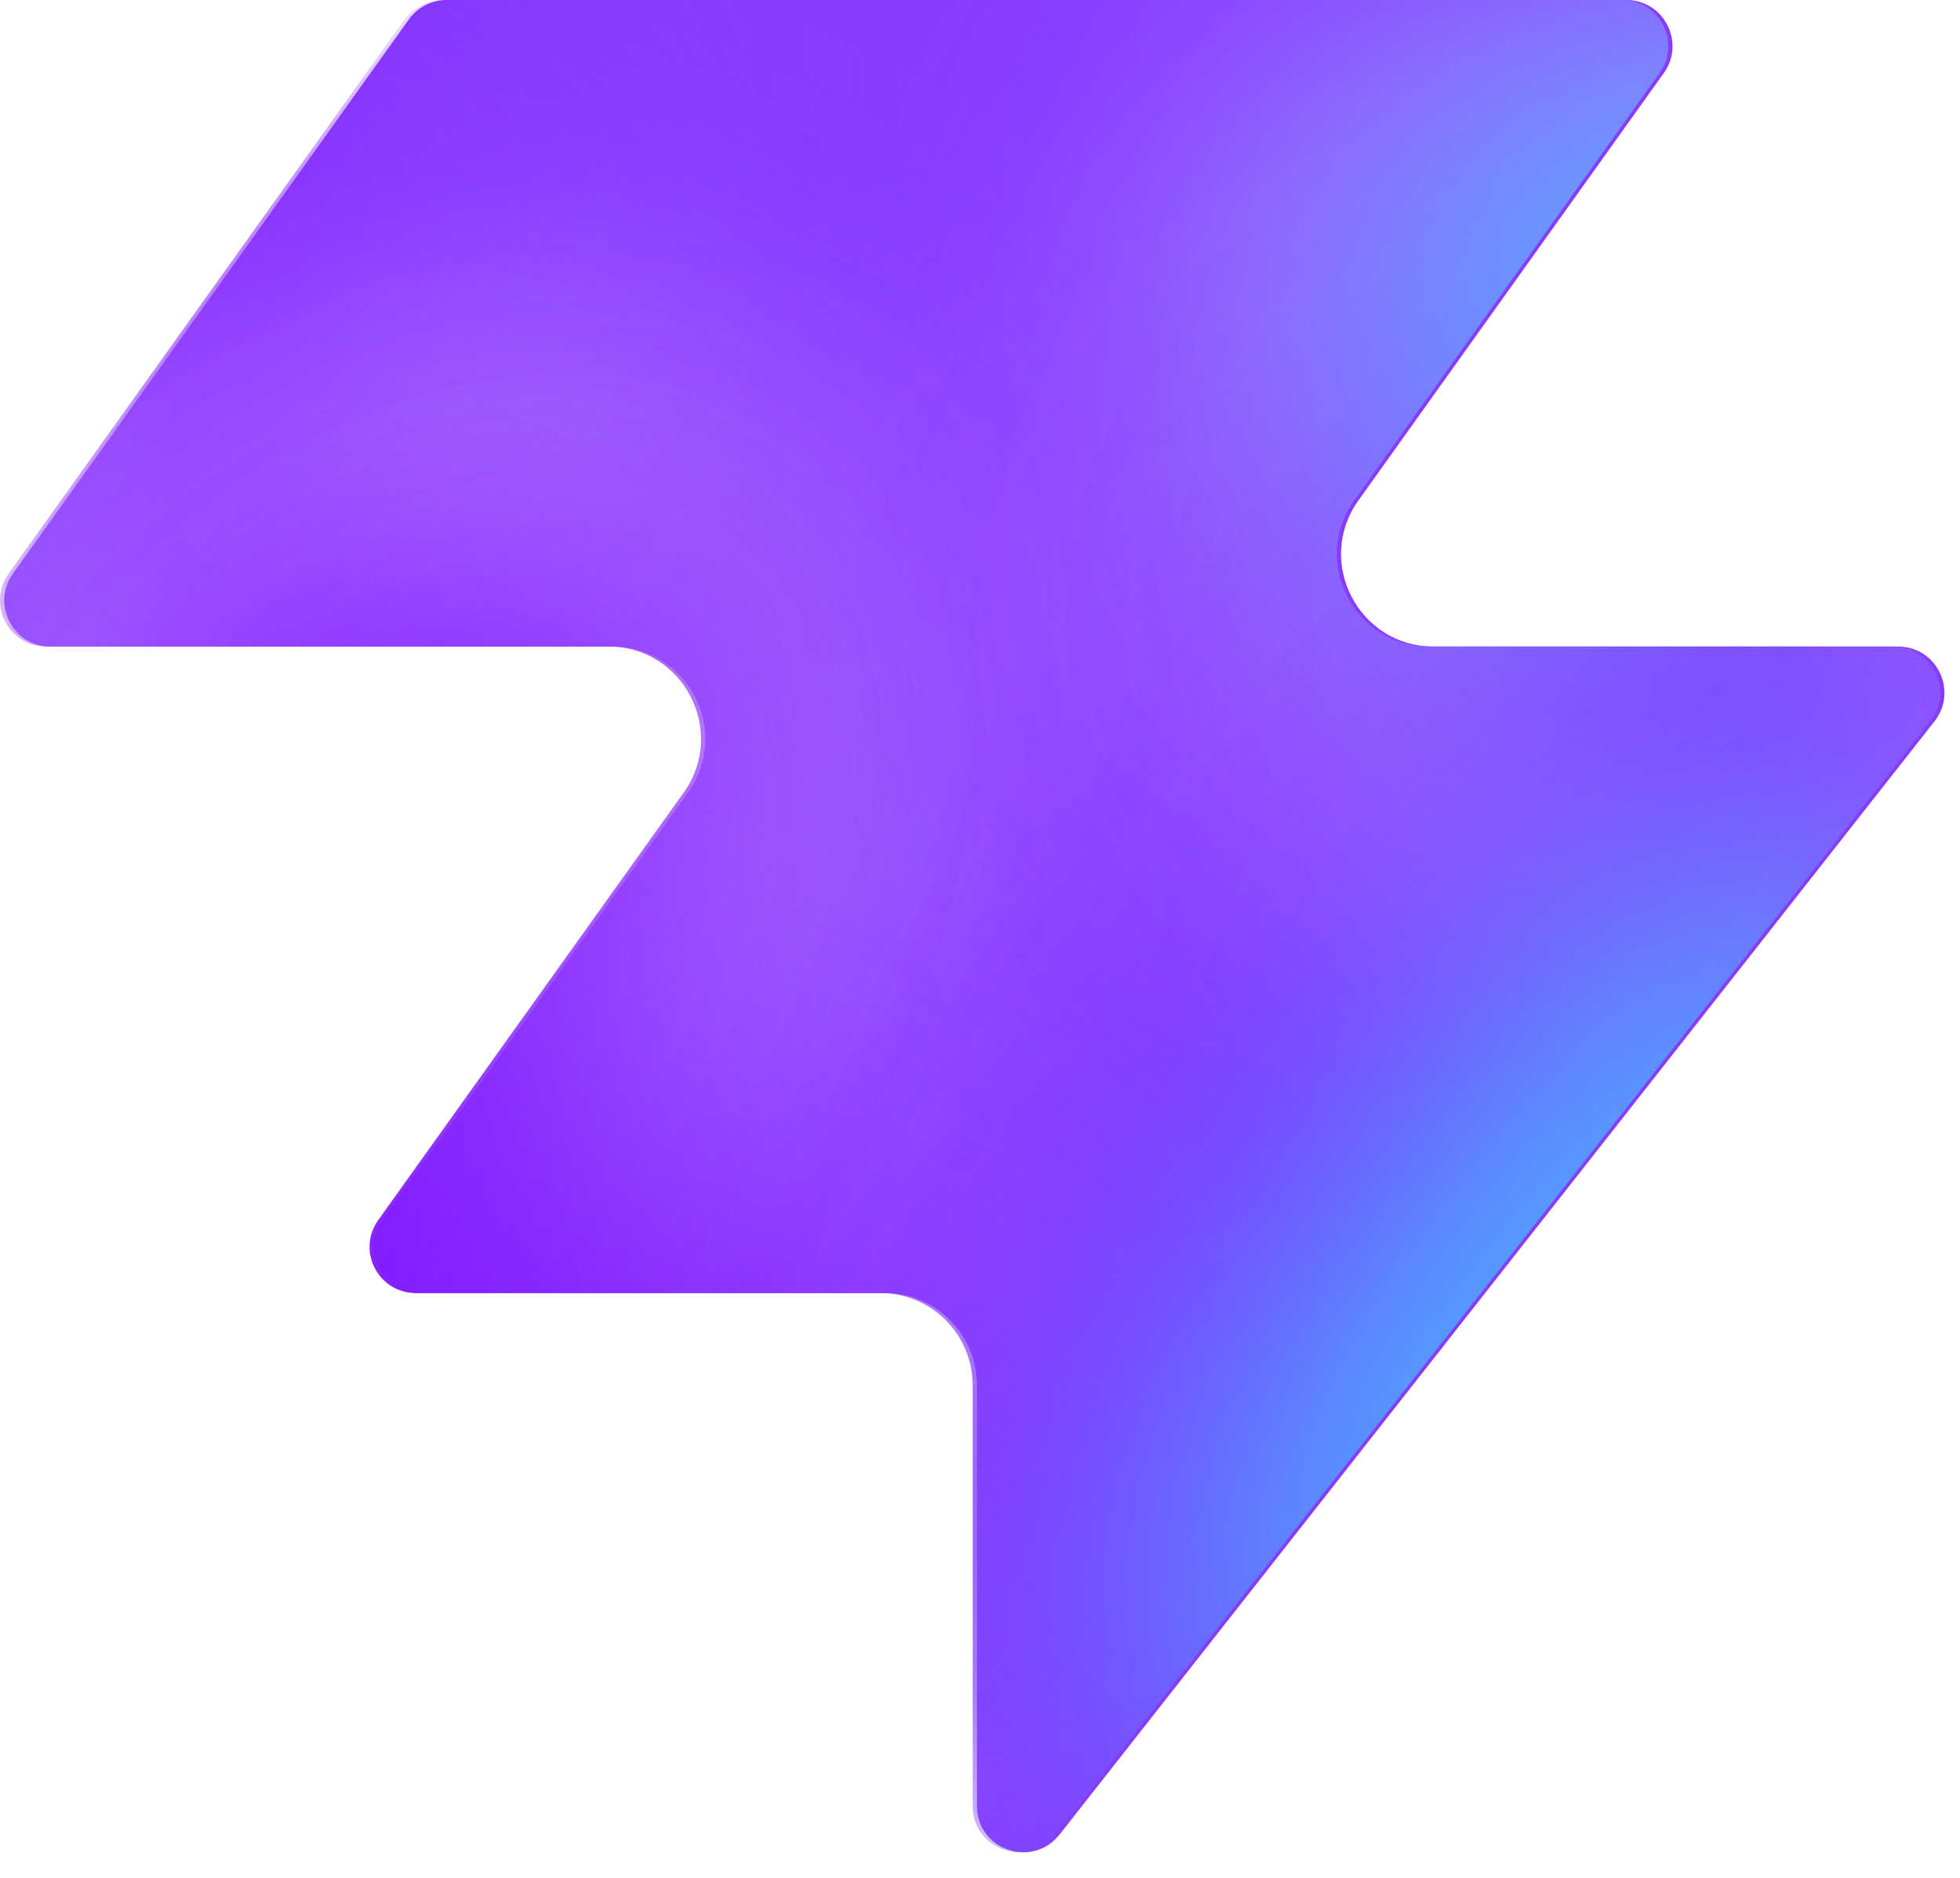
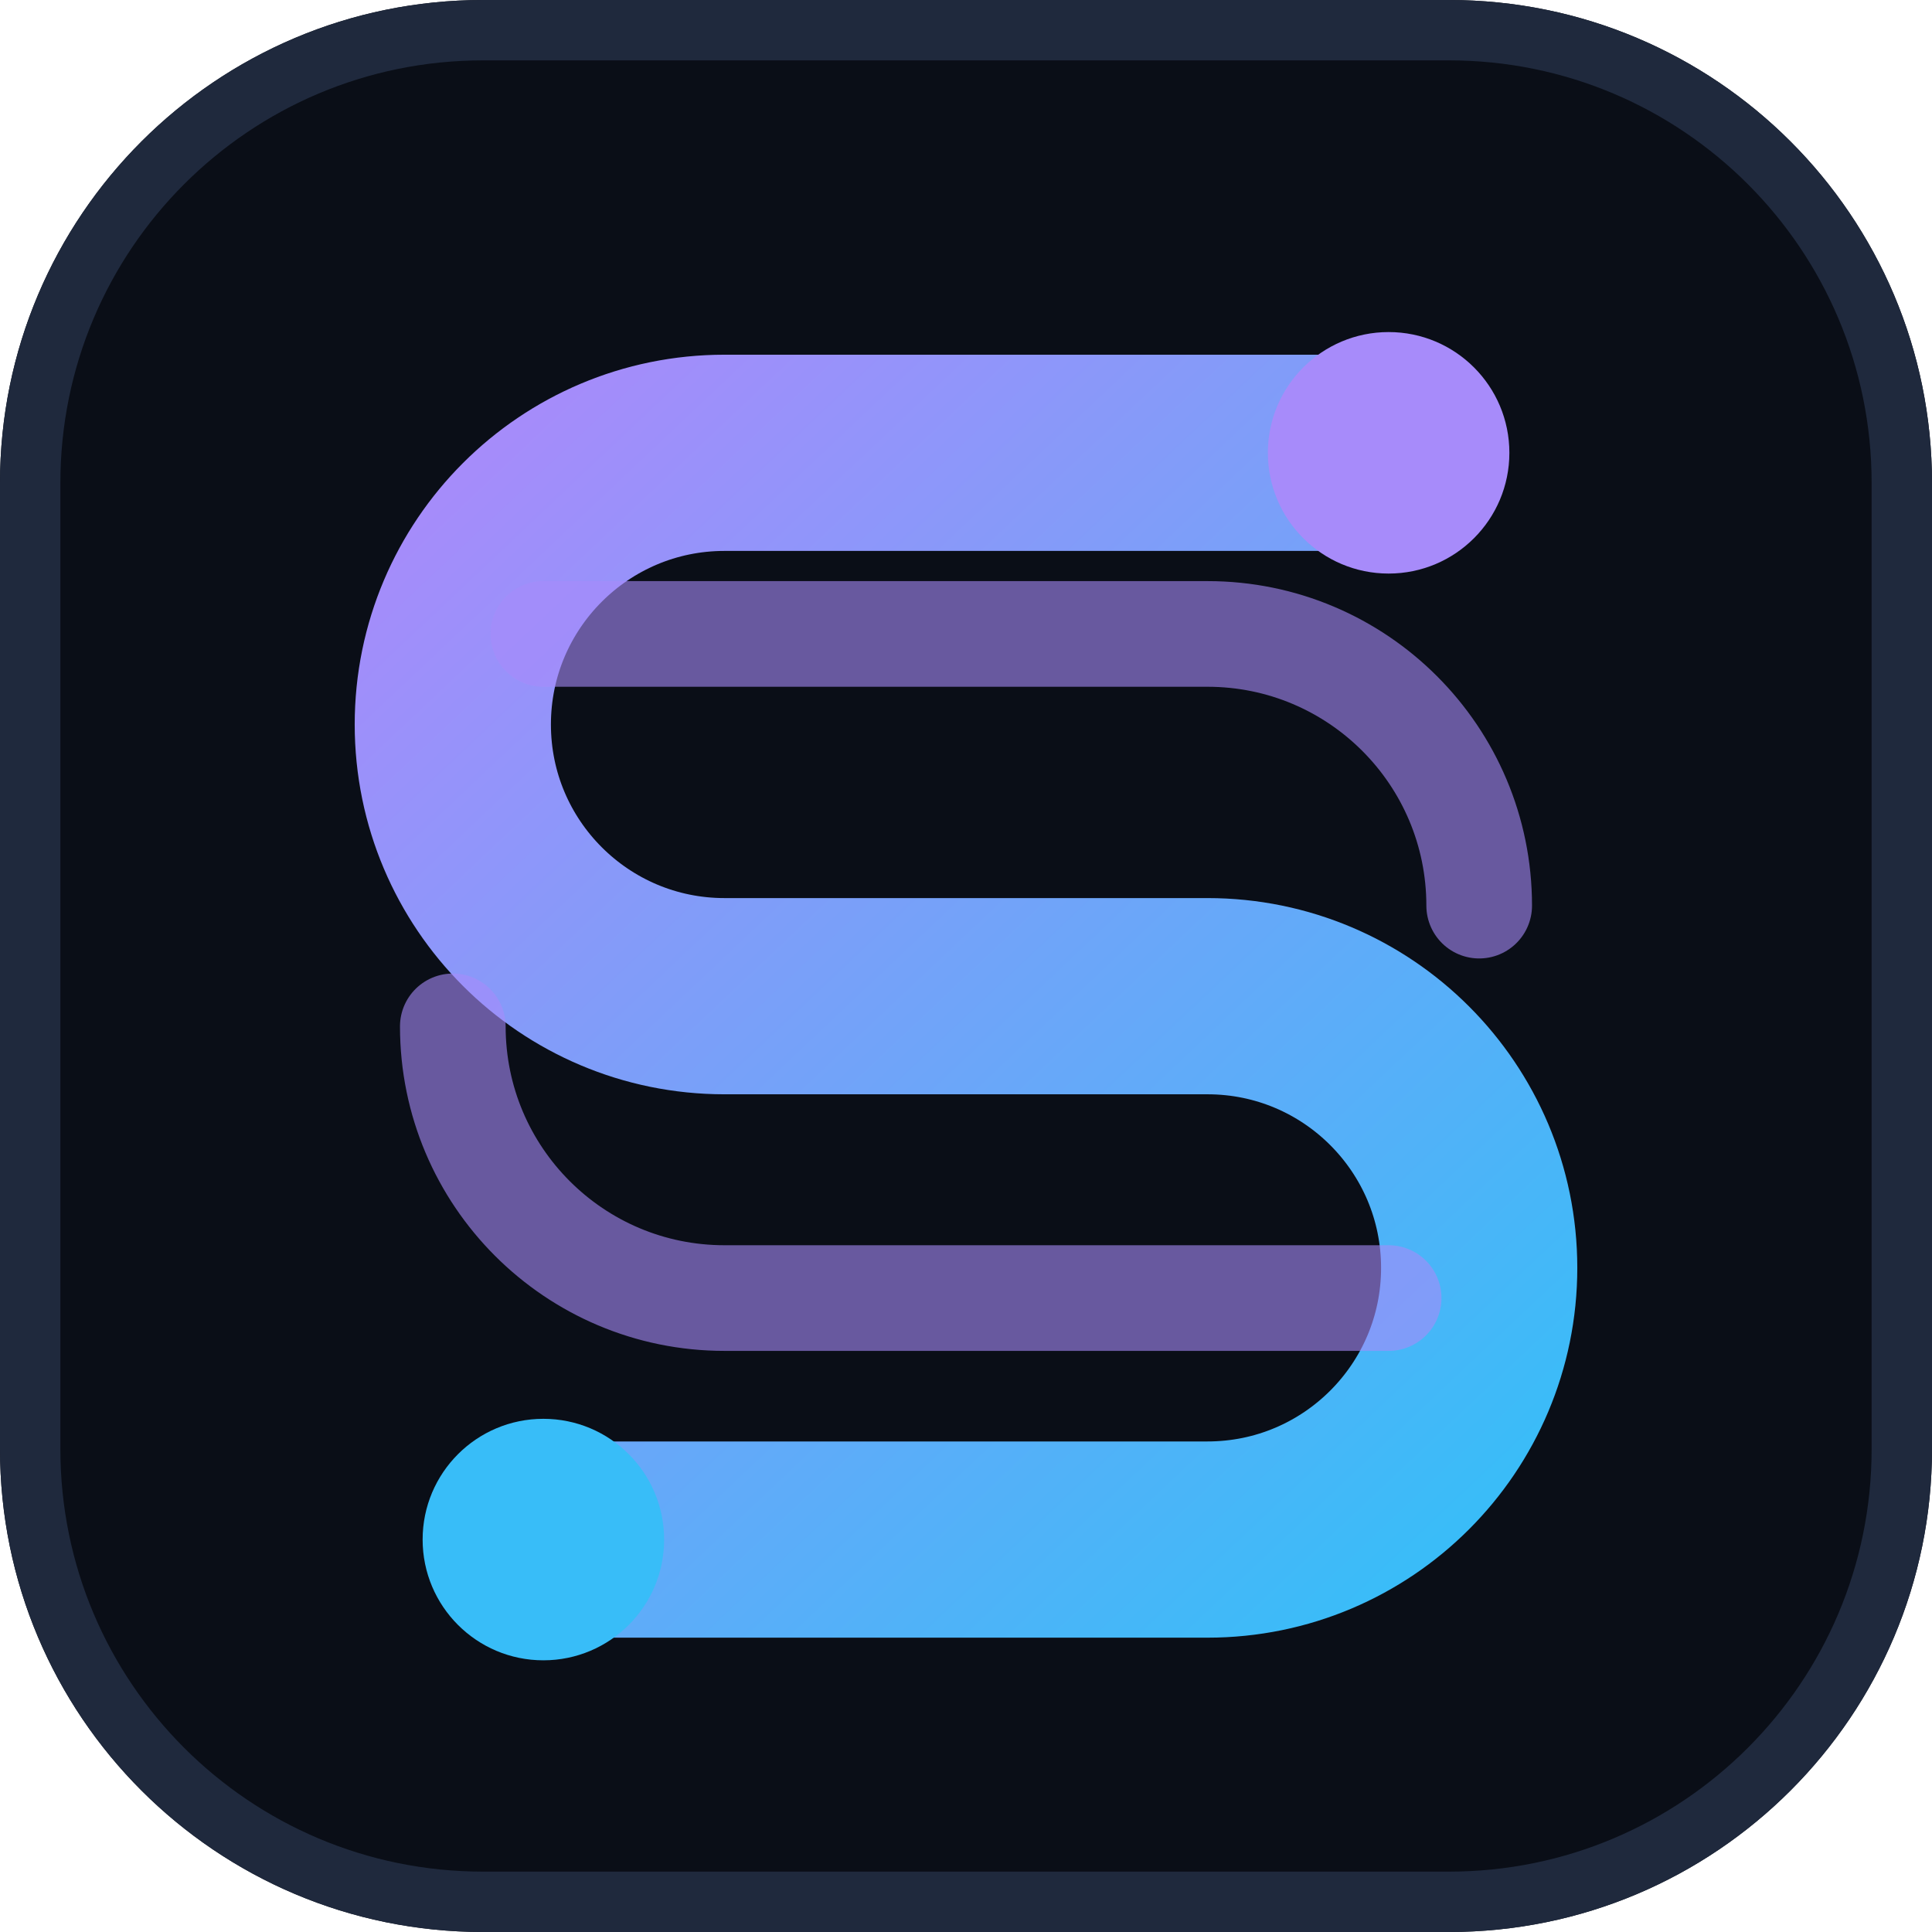
- <svg xmlns="http://www.w3.org/2000/svg" width="48" height="46" fill="none" viewBox="0 0 48 46">
-   <path fill="#863bff" d="M25.946 44.938c-.664.845-2.021.375-2.021-.698V33.937a2.26 2.26 0 0 0-2.262-2.262H10.287c-.92 0-1.456-1.04-.92-1.788l7.48-10.471c1.07-1.497 0-3.578-1.842-3.578H1.237c-.92 0-1.456-1.04-.92-1.788L10.013.474c.214-.297.556-.474.92-.474h28.894c.92 0 1.456 1.04.92 1.788l-7.48 10.471c-1.07 1.498 0 3.579 1.842 3.579h11.377c.943 0 1.473 1.088.89 1.83L25.947 44.94z" style="fill:#863bff;fill:color(display-p3 .525 .23 1);fill-opacity:1" />
-   <mask id="a" width="48" height="46" x="0" y="0" maskUnits="userSpaceOnUse" style="mask-type:alpha">
-     <path fill="#000" d="M25.842 44.938c-.664.844-2.021.375-2.021-.698V33.937a2.26 2.26 0 0 0-2.262-2.262H10.183c-.92 0-1.456-1.04-.92-1.788l7.48-10.471c1.07-1.498 0-3.579-1.842-3.579H1.133c-.92 0-1.456-1.04-.92-1.787L9.91.473c.214-.297.556-.474.92-.474h28.894c.92 0 1.456 1.04.92 1.788l-7.48 10.471c-1.07 1.498 0 3.578 1.842 3.578h11.377c.943 0 1.473 1.088.89 1.832L25.843 44.94z" style="fill:#000;fill-opacity:1" />
-   </mask>
-   <g mask="url(#a)">
-     <g filter="url(#b)">
-       <ellipse cx="5.508" cy="14.704" fill="#ede6ff" rx="5.508" ry="14.704" style="fill:#ede6ff;fill:color(display-p3 .927 .903 1);fill-opacity:1" transform="matrix(.00324 1 1 -.00324 -4.47 31.516)" />
-     </g>
-     <g filter="url(#c)">
-       <ellipse cx="10.399" cy="29.851" fill="#ede6ff" rx="10.399" ry="29.851" style="fill:#ede6ff;fill:color(display-p3 .927 .903 1);fill-opacity:1" transform="matrix(.00324 1 1 -.00324 -39.328 7.883)" />
-     </g>
-     <g filter="url(#d)">
-       <ellipse cx="5.508" cy="30.487" fill="#7e14ff" rx="5.508" ry="30.487" style="fill:#7e14ff;fill:color(display-p3 .492 .077 1);fill-opacity:1" transform="rotate(89.814 -25.913 -14.639)scale(1 -1)" />
-     </g>
-     <g filter="url(#e)">
-       <ellipse cx="5.508" cy="30.599" fill="#7e14ff" rx="5.508" ry="30.599" style="fill:#7e14ff;fill:color(display-p3 .492 .077 1);fill-opacity:1" transform="rotate(89.814 -32.644 -3.334)scale(1 -1)" />
-     </g>
-     <g filter="url(#f)">
-       <ellipse cx="5.508" cy="30.599" fill="#7e14ff" rx="5.508" ry="30.599" style="fill:#7e14ff;fill:color(display-p3 .492 .077 1);fill-opacity:1" transform="matrix(.00324 1 1 -.00324 -34.34 30.47)" />
-     </g>
-     <g filter="url(#g)">
-       <ellipse cx="14.072" cy="22.078" fill="#ede6ff" rx="14.072" ry="22.078" style="fill:#ede6ff;fill:color(display-p3 .927 .903 1);fill-opacity:1" transform="rotate(93.35 24.506 48.493)scale(-1 1)" />
-     </g>
-     <g filter="url(#h)">
-       <ellipse cx="3.47" cy="21.501" fill="#7e14ff" rx="3.47" ry="21.501" style="fill:#7e14ff;fill:color(display-p3 .492 .077 1);fill-opacity:1" transform="rotate(89.009 28.708 47.59)scale(-1 1)" />
-     </g>
-     <g filter="url(#i)">
-       <ellipse cx="3.47" cy="21.501" fill="#7e14ff" rx="3.47" ry="21.501" style="fill:#7e14ff;fill:color(display-p3 .492 .077 1);fill-opacity:1" transform="rotate(89.009 28.708 47.59)scale(-1 1)" />
-     </g>
-     <g filter="url(#j)">
-       <ellipse cx=".387" cy="8.972" fill="#7e14ff" rx="4.407" ry="29.108" style="fill:#7e14ff;fill:color(display-p3 .492 .077 1);fill-opacity:1" transform="rotate(39.51 .387 8.972)" />
-     </g>
-     <g filter="url(#k)">
-       <ellipse cx="47.523" cy="-6.092" fill="#7e14ff" rx="4.407" ry="29.108" style="fill:#7e14ff;fill:color(display-p3 .492 .077 1);fill-opacity:1" transform="rotate(37.892 47.523 -6.092)" />
-     </g>
-     <g filter="url(#l)">
-       <ellipse cx="41.412" cy="6.333" fill="#47bfff" rx="5.971" ry="9.665" style="fill:#47bfff;fill:color(display-p3 .28 .748 1);fill-opacity:1" transform="rotate(37.892 41.412 6.333)" />
-     </g>
-     <g filter="url(#m)">
-       <ellipse cx="-1.879" cy="38.332" fill="#7e14ff" rx="4.407" ry="29.108" style="fill:#7e14ff;fill:color(display-p3 .492 .077 1);fill-opacity:1" transform="rotate(37.892 -1.88 38.332)" />
-     </g>
-     <g filter="url(#n)">
-       <ellipse cx="-1.879" cy="38.332" fill="#7e14ff" rx="4.407" ry="29.108" style="fill:#7e14ff;fill:color(display-p3 .492 .077 1);fill-opacity:1" transform="rotate(37.892 -1.88 38.332)" />
-     </g>
-     <g filter="url(#o)">
-       <ellipse cx="35.651" cy="29.907" fill="#7e14ff" rx="4.407" ry="29.108" style="fill:#7e14ff;fill:color(display-p3 .492 .077 1);fill-opacity:1" transform="rotate(37.892 35.651 29.907)" />
-     </g>
-     <g filter="url(#p)">
-       <ellipse cx="38.418" cy="32.4" fill="#47bfff" rx="5.971" ry="15.297" style="fill:#47bfff;fill:color(display-p3 .28 .748 1);fill-opacity:1" transform="rotate(37.892 38.418 32.4)" />
-     </g>
-   </g>
+ <svg xmlns="http://www.w3.org/2000/svg" width="64" height="64" viewBox="0 0 64 64" fill="none">
+   <rect width="64" height="64" rx="16" fill="#0a0e17" />
+   <rect width="62" height="62" x="1" y="1" rx="15" stroke="#1f293d" stroke-width="2" />
+   <path d="M46 15H24C19.029 15 15 19.029 15 24C15 28.971 19.029 33 24 33H40C44.971 33 49 37.029 49 42C49 46.971 44.971 51 40 51H18" stroke="url(#stitch_grad)" stroke-width="6.5" stroke-linecap="round" stroke-linejoin="round" />
+   <path d="M18 21H40C44.971 21 49 25.029 49 30" stroke="#a78bfa" stroke-width="3.5" stroke-linecap="round" opacity="0.6" />
+   <path d="M46 43H24C19.029 43 15 38.971 15 34" stroke="#a78bfa" stroke-width="3.5" stroke-linecap="round" opacity="0.6" />
+   <circle cx="46" cy="15" r="4" fill="#a78bfa" />
+   <circle cx="18" cy="51" r="4" fill="#38bdf8" />
  <defs>
-     <filter id="b" width="60.045" height="41.654" x="-19.77" y="16.149" color-interpolation-filters="sRGB" filterUnits="userSpaceOnUse">
-       <feFlood flood-opacity="0" result="BackgroundImageFix" />
-       <feBlend in="SourceGraphic" in2="BackgroundImageFix" result="shape" />
-       <feGaussianBlur result="effect1_foregroundBlur_2002_17158" stdDeviation="7.659" />
-     </filter>
-     <filter id="c" width="90.34" height="51.437" x="-54.613" y="-7.533" color-interpolation-filters="sRGB" filterUnits="userSpaceOnUse">
-       <feFlood flood-opacity="0" result="BackgroundImageFix" />
-       <feBlend in="SourceGraphic" in2="BackgroundImageFix" result="shape" />
-       <feGaussianBlur result="effect1_foregroundBlur_2002_17158" stdDeviation="7.659" />
-     </filter>
-     <filter id="d" width="79.355" height="29.4" x="-49.64" y="2.03" color-interpolation-filters="sRGB" filterUnits="userSpaceOnUse">
-       <feFlood flood-opacity="0" result="BackgroundImageFix" />
-       <feBlend in="SourceGraphic" in2="BackgroundImageFix" result="shape" />
-       <feGaussianBlur result="effect1_foregroundBlur_2002_17158" stdDeviation="4.596" />
-     </filter>
-     <filter id="e" width="79.579" height="29.4" x="-45.045" y="20.029" color-interpolation-filters="sRGB" filterUnits="userSpaceOnUse">
-       <feFlood flood-opacity="0" result="BackgroundImageFix" />
-       <feBlend in="SourceGraphic" in2="BackgroundImageFix" result="shape" />
-       <feGaussianBlur result="effect1_foregroundBlur_2002_17158" stdDeviation="4.596" />
-     </filter>
-     <filter id="f" width="79.579" height="29.4" x="-43.513" y="21.178" color-interpolation-filters="sRGB" filterUnits="userSpaceOnUse">
-       <feFlood flood-opacity="0" result="BackgroundImageFix" />
-       <feBlend in="SourceGraphic" in2="BackgroundImageFix" result="shape" />
-       <feGaussianBlur result="effect1_foregroundBlur_2002_17158" stdDeviation="4.596" />
-     </filter>
-     <filter id="g" width="74.749" height="58.852" x="15.756" y="-17.901" color-interpolation-filters="sRGB" filterUnits="userSpaceOnUse">
-       <feFlood flood-opacity="0" result="BackgroundImageFix" />
-       <feBlend in="SourceGraphic" in2="BackgroundImageFix" result="shape" />
-       <feGaussianBlur result="effect1_foregroundBlur_2002_17158" stdDeviation="7.659" />
-     </filter>
-     <filter id="h" width="61.377" height="25.362" x="23.548" y="2.284" color-interpolation-filters="sRGB" filterUnits="userSpaceOnUse">
-       <feFlood flood-opacity="0" result="BackgroundImageFix" />
-       <feBlend in="SourceGraphic" in2="BackgroundImageFix" result="shape" />
-       <feGaussianBlur result="effect1_foregroundBlur_2002_17158" stdDeviation="4.596" />
-     </filter>
-     <filter id="i" width="61.377" height="25.362" x="23.548" y="2.284" color-interpolation-filters="sRGB" filterUnits="userSpaceOnUse">
-       <feFlood flood-opacity="0" result="BackgroundImageFix" />
-       <feBlend in="SourceGraphic" in2="BackgroundImageFix" result="shape" />
-       <feGaussianBlur result="effect1_foregroundBlur_2002_17158" stdDeviation="4.596" />
-     </filter>
-     <filter id="j" width="56.045" height="63.649" x="-27.636" y="-22.853" color-interpolation-filters="sRGB" filterUnits="userSpaceOnUse">
-       <feFlood flood-opacity="0" result="BackgroundImageFix" />
-       <feBlend in="SourceGraphic" in2="BackgroundImageFix" result="shape" />
-       <feGaussianBlur result="effect1_foregroundBlur_2002_17158" stdDeviation="4.596" />
-     </filter>
-     <filter id="k" width="54.814" height="64.646" x="20.116" y="-38.415" color-interpolation-filters="sRGB" filterUnits="userSpaceOnUse">
-       <feFlood flood-opacity="0" result="BackgroundImageFix" />
-       <feBlend in="SourceGraphic" in2="BackgroundImageFix" result="shape" />
-       <feGaussianBlur result="effect1_foregroundBlur_2002_17158" stdDeviation="4.596" />
-     </filter>
-     <filter id="l" width="33.541" height="35.313" x="24.641" y="-11.323" color-interpolation-filters="sRGB" filterUnits="userSpaceOnUse">
-       <feFlood flood-opacity="0" result="BackgroundImageFix" />
-       <feBlend in="SourceGraphic" in2="BackgroundImageFix" result="shape" />
-       <feGaussianBlur result="effect1_foregroundBlur_2002_17158" stdDeviation="4.596" />
-     </filter>
-     <filter id="m" width="54.814" height="64.646" x="-29.286" y="6.009" color-interpolation-filters="sRGB" filterUnits="userSpaceOnUse">
-       <feFlood flood-opacity="0" result="BackgroundImageFix" />
-       <feBlend in="SourceGraphic" in2="BackgroundImageFix" result="shape" />
-       <feGaussianBlur result="effect1_foregroundBlur_2002_17158" stdDeviation="4.596" />
-     </filter>
-     <filter id="n" width="54.814" height="64.646" x="-29.286" y="6.009" color-interpolation-filters="sRGB" filterUnits="userSpaceOnUse">
-       <feFlood flood-opacity="0" result="BackgroundImageFix" />
-       <feBlend in="SourceGraphic" in2="BackgroundImageFix" result="shape" />
-       <feGaussianBlur result="effect1_foregroundBlur_2002_17158" stdDeviation="4.596" />
-     </filter>
-     <filter id="o" width="54.814" height="64.646" x="8.244" y="-2.416" color-interpolation-filters="sRGB" filterUnits="userSpaceOnUse">
-       <feFlood flood-opacity="0" result="BackgroundImageFix" />
-       <feBlend in="SourceGraphic" in2="BackgroundImageFix" result="shape" />
-       <feGaussianBlur result="effect1_foregroundBlur_2002_17158" stdDeviation="4.596" />
-     </filter>
-     <filter id="p" width="39.409" height="43.623" x="18.713" y="10.588" color-interpolation-filters="sRGB" filterUnits="userSpaceOnUse">
-       <feFlood flood-opacity="0" result="BackgroundImageFix" />
-       <feBlend in="SourceGraphic" in2="BackgroundImageFix" result="shape" />
-       <feGaussianBlur result="effect1_foregroundBlur_2002_17158" stdDeviation="4.596" />
-     </filter>
+     <linearGradient id="stitch_grad" x1="15" y1="15" x2="49" y2="51" gradientUnits="userSpaceOnUse">
+       <stop stop-color="#a78bfa" />
+       <stop offset="1" stop-color="#38bdf8" />
+     </linearGradient>
  </defs>
</svg>
